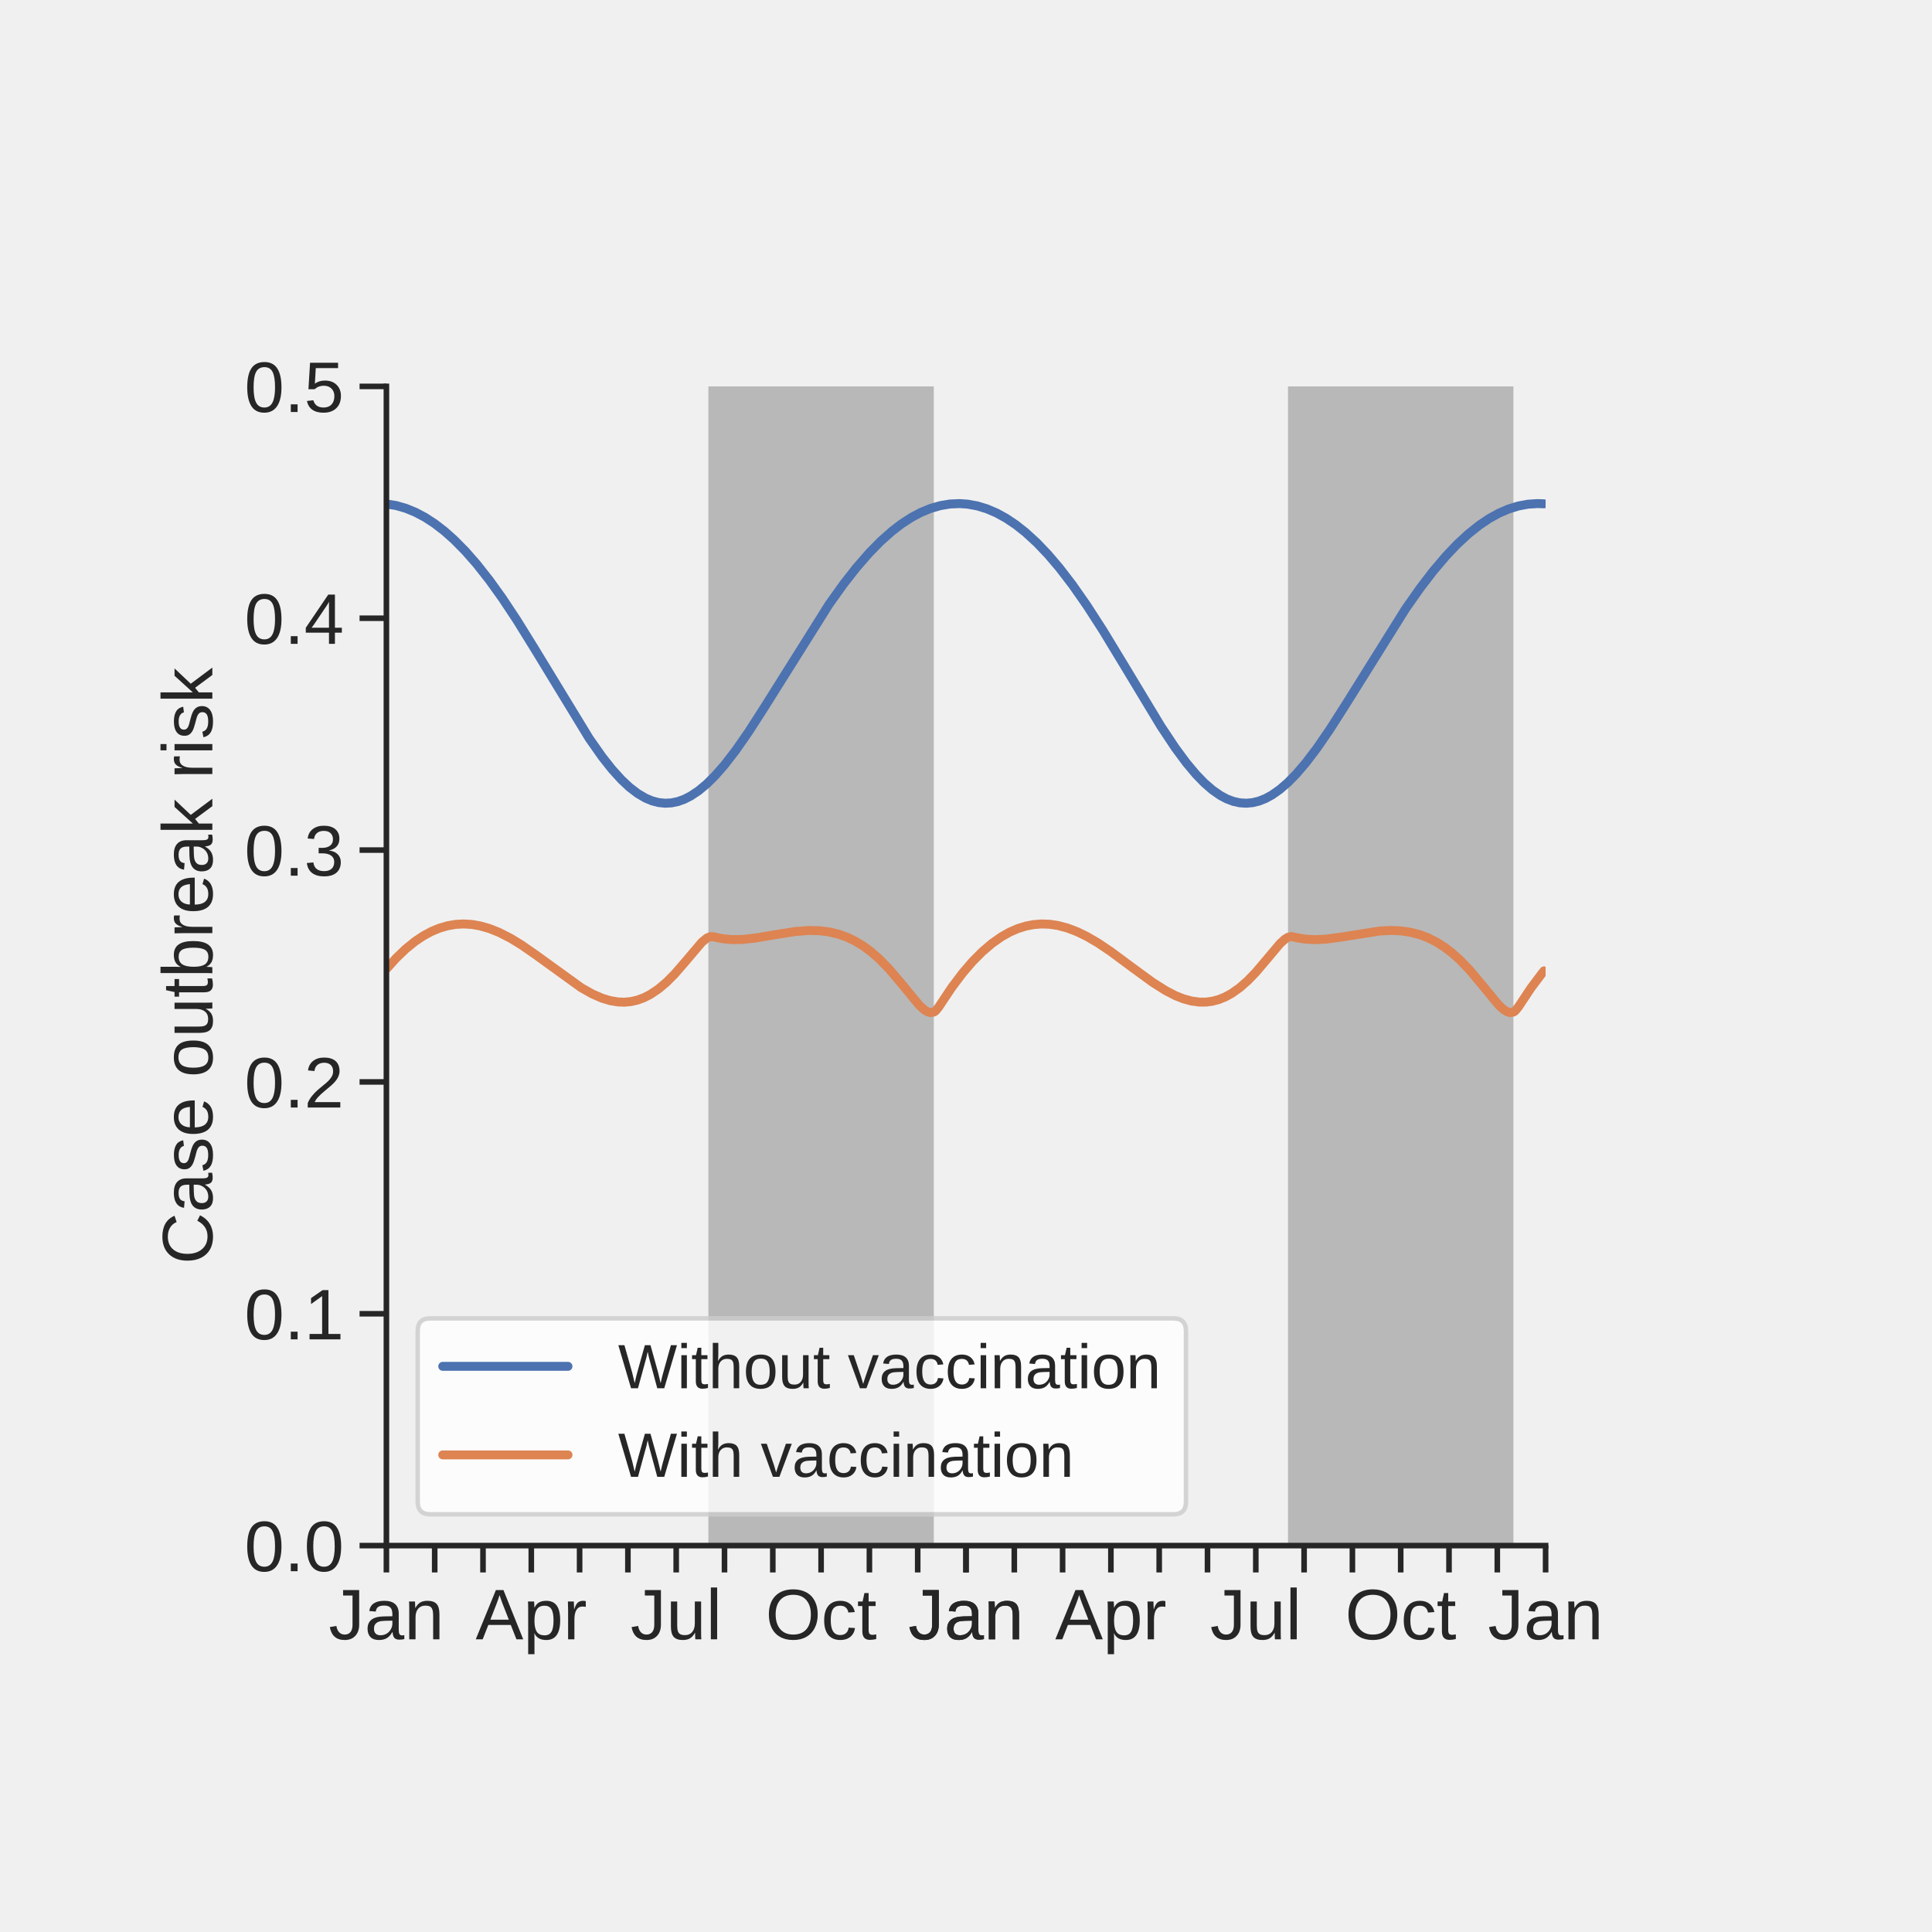
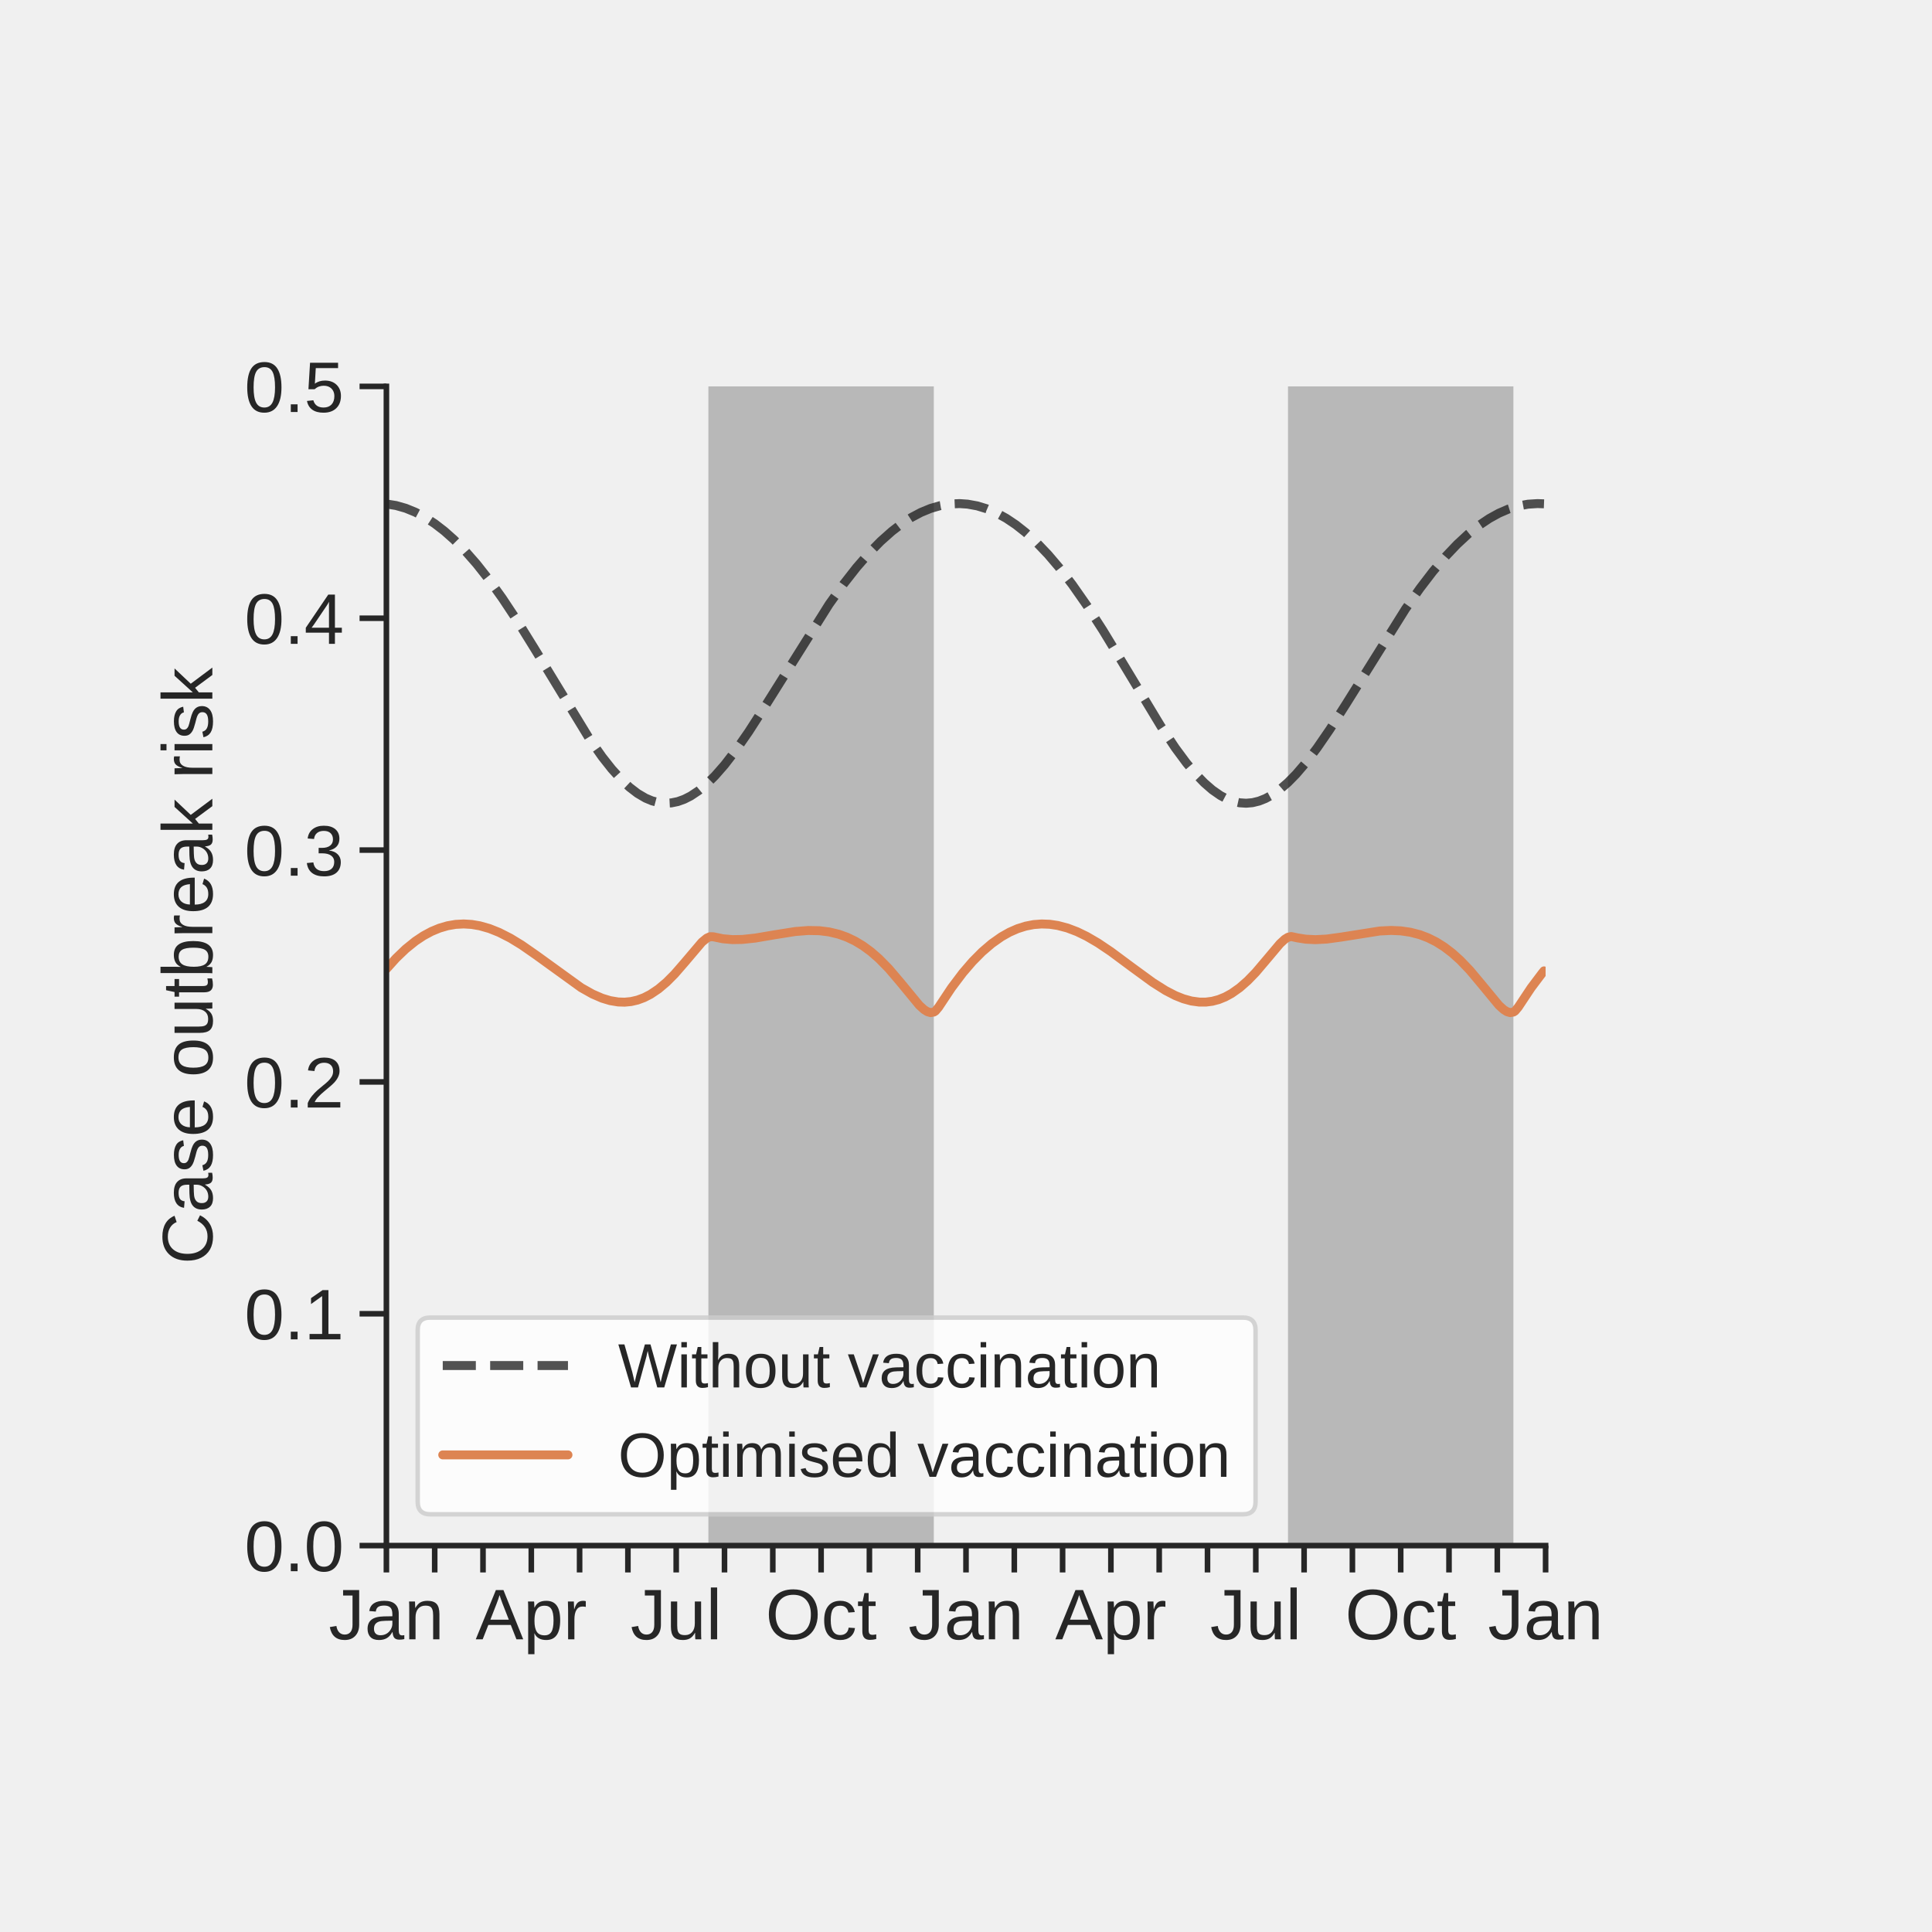
<svg xmlns="http://www.w3.org/2000/svg" xmlns:xlink="http://www.w3.org/1999/xlink" width="432pt" height="432pt" viewBox="0 0 432 432" version="1.1">
  <defs>
    <style type="text/css">*{stroke-linejoin: round; stroke-linecap: butt}</style>
  </defs>
  <g id="figure_1">
    <g id="patch_1">
      <path d="M 0 432  L 432 432  L 432 0  L 0 0  L 0 432  z " style="fill: none" />
    </g>
    <g id="axes_1">
      <g id="patch_2">
        <path d="M 86.4 345.6  L 345.6 345.6  L 345.6 86.4  L 86.4 86.4  L 86.4 345.6  z " style="fill: none" />
      </g>
      <g id="matplotlib.axis_1">
        <g id="xtick_1">
          <g id="line2d_1">
            <defs>
-               <path id="m71501031f8" d="M 0 0  L 0 6  " style="stroke: #262626; stroke-width: 1.25" />
+               <path id="m2c591ef02a" d="M 0 0  L 0 6  " style="stroke: #262626; stroke-width: 1.25" />
            </defs>
            <g>
-               <use xlink:href="#m71501031f8" x="86.4" y="345.6" style="fill: #262626; stroke: #262626; stroke-width: 1.25" />
+               <use xlink:href="#m2c591ef02a" x="86.4" y="345.6" style="fill: #262626; stroke: #262626; stroke-width: 1.25" />
            </g>
          </g>
          <g id="text_1">
            <text style="fill: #262626; font: 16px 'Arial', 'DejaVu Sans', 'Liberation Sans', 'Bitstream Vera Sans', sans-serif; text-anchor: middle" x="86.4" y="366.553" transform="rotate(-0 86.4 366.5525)">Jan</text>
          </g>
        </g>
        <g id="xtick_2">
          <g id="line2d_2">
            <g>
-               <use xlink:href="#m71501031f8" x="97.2" y="345.6" style="fill: #262626; stroke: #262626; stroke-width: 1.25" />
+               <use xlink:href="#m2c591ef02a" x="97.2" y="345.6" style="fill: #262626; stroke: #262626; stroke-width: 1.25" />
            </g>
          </g>
        </g>
        <g id="xtick_3">
          <g id="line2d_3">
            <g>
-               <use xlink:href="#m71501031f8" x="108" y="345.6" style="fill: #262626; stroke: #262626; stroke-width: 1.25" />
+               <use xlink:href="#m2c591ef02a" x="108" y="345.6" style="fill: #262626; stroke: #262626; stroke-width: 1.25" />
            </g>
          </g>
        </g>
        <g id="xtick_4">
          <g id="line2d_4">
            <g>
-               <use xlink:href="#m71501031f8" x="118.8" y="345.6" style="fill: #262626; stroke: #262626; stroke-width: 1.25" />
+               <use xlink:href="#m2c591ef02a" x="118.8" y="345.6" style="fill: #262626; stroke: #262626; stroke-width: 1.25" />
            </g>
          </g>
          <g id="text_2">
            <text style="fill: #262626; font: 16px 'Arial', 'DejaVu Sans', 'Liberation Sans', 'Bitstream Vera Sans', sans-serif; text-anchor: middle" x="118.8" y="366.553" transform="rotate(-0 118.8 366.5525)">Apr</text>
          </g>
        </g>
        <g id="xtick_5">
          <g id="line2d_5">
            <g>
-               <use xlink:href="#m71501031f8" x="129.6" y="345.6" style="fill: #262626; stroke: #262626; stroke-width: 1.25" />
+               <use xlink:href="#m2c591ef02a" x="129.6" y="345.6" style="fill: #262626; stroke: #262626; stroke-width: 1.25" />
            </g>
          </g>
        </g>
        <g id="xtick_6">
          <g id="line2d_6">
            <g>
-               <use xlink:href="#m71501031f8" x="140.4" y="345.6" style="fill: #262626; stroke: #262626; stroke-width: 1.25" />
+               <use xlink:href="#m2c591ef02a" x="140.4" y="345.6" style="fill: #262626; stroke: #262626; stroke-width: 1.25" />
            </g>
          </g>
        </g>
        <g id="xtick_7">
          <g id="line2d_7">
            <g>
-               <use xlink:href="#m71501031f8" x="151.2" y="345.6" style="fill: #262626; stroke: #262626; stroke-width: 1.25" />
+               <use xlink:href="#m2c591ef02a" x="151.2" y="345.6" style="fill: #262626; stroke: #262626; stroke-width: 1.25" />
            </g>
          </g>
          <g id="text_3">
            <text style="fill: #262626; font: 16px 'Arial', 'DejaVu Sans', 'Liberation Sans', 'Bitstream Vera Sans', sans-serif; text-anchor: middle" x="151.2" y="366.553" transform="rotate(-0 151.2 366.5525)">Jul</text>
          </g>
        </g>
        <g id="xtick_8">
          <g id="line2d_8">
            <g>
-               <use xlink:href="#m71501031f8" x="162" y="345.6" style="fill: #262626; stroke: #262626; stroke-width: 1.25" />
+               <use xlink:href="#m2c591ef02a" x="162" y="345.6" style="fill: #262626; stroke: #262626; stroke-width: 1.25" />
            </g>
          </g>
        </g>
        <g id="xtick_9">
          <g id="line2d_9">
            <g>
-               <use xlink:href="#m71501031f8" x="172.8" y="345.6" style="fill: #262626; stroke: #262626; stroke-width: 1.25" />
+               <use xlink:href="#m2c591ef02a" x="172.8" y="345.6" style="fill: #262626; stroke: #262626; stroke-width: 1.25" />
            </g>
          </g>
        </g>
        <g id="xtick_10">
          <g id="line2d_10">
            <g>
-               <use xlink:href="#m71501031f8" x="183.6" y="345.6" style="fill: #262626; stroke: #262626; stroke-width: 1.25" />
+               <use xlink:href="#m2c591ef02a" x="183.6" y="345.6" style="fill: #262626; stroke: #262626; stroke-width: 1.25" />
            </g>
          </g>
          <g id="text_4">
            <text style="fill: #262626; font: 16px 'Arial', 'DejaVu Sans', 'Liberation Sans', 'Bitstream Vera Sans', sans-serif; text-anchor: middle" x="183.6" y="366.553" transform="rotate(-0 183.6 366.5525)">Oct</text>
          </g>
        </g>
        <g id="xtick_11">
          <g id="line2d_11">
            <g>
-               <use xlink:href="#m71501031f8" x="194.4" y="345.6" style="fill: #262626; stroke: #262626; stroke-width: 1.25" />
+               <use xlink:href="#m2c591ef02a" x="194.4" y="345.6" style="fill: #262626; stroke: #262626; stroke-width: 1.25" />
            </g>
          </g>
        </g>
        <g id="xtick_12">
          <g id="line2d_12">
            <g>
-               <use xlink:href="#m71501031f8" x="205.2" y="345.6" style="fill: #262626; stroke: #262626; stroke-width: 1.25" />
+               <use xlink:href="#m2c591ef02a" x="205.2" y="345.6" style="fill: #262626; stroke: #262626; stroke-width: 1.25" />
            </g>
          </g>
        </g>
        <g id="xtick_13">
          <g id="line2d_13">
            <g>
-               <use xlink:href="#m71501031f8" x="216" y="345.6" style="fill: #262626; stroke: #262626; stroke-width: 1.25" />
+               <use xlink:href="#m2c591ef02a" x="216" y="345.6" style="fill: #262626; stroke: #262626; stroke-width: 1.25" />
            </g>
          </g>
          <g id="text_5">
            <text style="fill: #262626; font: 16px 'Arial', 'DejaVu Sans', 'Liberation Sans', 'Bitstream Vera Sans', sans-serif; text-anchor: middle" x="216" y="366.553" transform="rotate(-0 216 366.5525)">Jan</text>
          </g>
        </g>
        <g id="xtick_14">
          <g id="line2d_14">
            <g>
-               <use xlink:href="#m71501031f8" x="216" y="345.6" style="fill: #262626; stroke: #262626; stroke-width: 1.25" />
-             </g>
-           </g>
-           <g id="text_6">
-             <text style="fill: #262626; font: 16px 'Arial', 'DejaVu Sans', 'Liberation Sans', 'Bitstream Vera Sans', sans-serif; text-anchor: middle" x="216" y="366.553" transform="rotate(-0 216 366.5525)">Jan</text>
+               <use xlink:href="#m2c591ef02a" x="226.8" y="345.6" style="fill: #262626; stroke: #262626; stroke-width: 1.25" />
+             </g>
          </g>
        </g>
        <g id="xtick_15">
          <g id="line2d_15">
            <g>
-               <use xlink:href="#m71501031f8" x="226.8" y="345.6" style="fill: #262626; stroke: #262626; stroke-width: 1.25" />
+               <use xlink:href="#m2c591ef02a" x="237.6" y="345.6" style="fill: #262626; stroke: #262626; stroke-width: 1.25" />
            </g>
          </g>
        </g>
        <g id="xtick_16">
          <g id="line2d_16">
            <g>
-               <use xlink:href="#m71501031f8" x="237.6" y="345.6" style="fill: #262626; stroke: #262626; stroke-width: 1.25" />
-             </g>
+               <use xlink:href="#m2c591ef02a" x="248.4" y="345.6" style="fill: #262626; stroke: #262626; stroke-width: 1.25" />
+             </g>
+           </g>
+           <g id="text_6">
+             <text style="fill: #262626; font: 16px 'Arial', 'DejaVu Sans', 'Liberation Sans', 'Bitstream Vera Sans', sans-serif; text-anchor: middle" x="248.4" y="366.553" transform="rotate(-0 248.4 366.5525)">Apr</text>
          </g>
        </g>
        <g id="xtick_17">
          <g id="line2d_17">
            <g>
-               <use xlink:href="#m71501031f8" x="248.4" y="345.6" style="fill: #262626; stroke: #262626; stroke-width: 1.25" />
-             </g>
-           </g>
-           <g id="text_7">
-             <text style="fill: #262626; font: 16px 'Arial', 'DejaVu Sans', 'Liberation Sans', 'Bitstream Vera Sans', sans-serif; text-anchor: middle" x="248.4" y="366.553" transform="rotate(-0 248.4 366.5525)">Apr</text>
+               <use xlink:href="#m2c591ef02a" x="259.2" y="345.6" style="fill: #262626; stroke: #262626; stroke-width: 1.25" />
+             </g>
          </g>
        </g>
        <g id="xtick_18">
          <g id="line2d_18">
            <g>
-               <use xlink:href="#m71501031f8" x="259.2" y="345.6" style="fill: #262626; stroke: #262626; stroke-width: 1.25" />
+               <use xlink:href="#m2c591ef02a" x="270" y="345.6" style="fill: #262626; stroke: #262626; stroke-width: 1.25" />
            </g>
          </g>
        </g>
        <g id="xtick_19">
          <g id="line2d_19">
            <g>
-               <use xlink:href="#m71501031f8" x="270" y="345.6" style="fill: #262626; stroke: #262626; stroke-width: 1.25" />
-             </g>
+               <use xlink:href="#m2c591ef02a" x="280.8" y="345.6" style="fill: #262626; stroke: #262626; stroke-width: 1.25" />
+             </g>
+           </g>
+           <g id="text_7">
+             <text style="fill: #262626; font: 16px 'Arial', 'DejaVu Sans', 'Liberation Sans', 'Bitstream Vera Sans', sans-serif; text-anchor: middle" x="280.8" y="366.553" transform="rotate(-0 280.8 366.5525)">Jul</text>
          </g>
        </g>
        <g id="xtick_20">
          <g id="line2d_20">
            <g>
-               <use xlink:href="#m71501031f8" x="280.8" y="345.6" style="fill: #262626; stroke: #262626; stroke-width: 1.25" />
-             </g>
-           </g>
-           <g id="text_8">
-             <text style="fill: #262626; font: 16px 'Arial', 'DejaVu Sans', 'Liberation Sans', 'Bitstream Vera Sans', sans-serif; text-anchor: middle" x="280.8" y="366.553" transform="rotate(-0 280.8 366.5525)">Jul</text>
+               <use xlink:href="#m2c591ef02a" x="291.6" y="345.6" style="fill: #262626; stroke: #262626; stroke-width: 1.25" />
+             </g>
          </g>
        </g>
        <g id="xtick_21">
          <g id="line2d_21">
            <g>
-               <use xlink:href="#m71501031f8" x="291.6" y="345.6" style="fill: #262626; stroke: #262626; stroke-width: 1.25" />
+               <use xlink:href="#m2c591ef02a" x="302.4" y="345.6" style="fill: #262626; stroke: #262626; stroke-width: 1.25" />
            </g>
          </g>
        </g>
        <g id="xtick_22">
          <g id="line2d_22">
            <g>
-               <use xlink:href="#m71501031f8" x="302.4" y="345.6" style="fill: #262626; stroke: #262626; stroke-width: 1.25" />
-             </g>
+               <use xlink:href="#m2c591ef02a" x="313.2" y="345.6" style="fill: #262626; stroke: #262626; stroke-width: 1.25" />
+             </g>
+           </g>
+           <g id="text_8">
+             <text style="fill: #262626; font: 16px 'Arial', 'DejaVu Sans', 'Liberation Sans', 'Bitstream Vera Sans', sans-serif; text-anchor: middle" x="313.2" y="366.553" transform="rotate(-0 313.2 366.5525)">Oct</text>
          </g>
        </g>
        <g id="xtick_23">
          <g id="line2d_23">
            <g>
-               <use xlink:href="#m71501031f8" x="313.2" y="345.6" style="fill: #262626; stroke: #262626; stroke-width: 1.25" />
-             </g>
-           </g>
-           <g id="text_9">
-             <text style="fill: #262626; font: 16px 'Arial', 'DejaVu Sans', 'Liberation Sans', 'Bitstream Vera Sans', sans-serif; text-anchor: middle" x="313.2" y="366.553" transform="rotate(-0 313.2 366.5525)">Oct</text>
+               <use xlink:href="#m2c591ef02a" x="324" y="345.6" style="fill: #262626; stroke: #262626; stroke-width: 1.25" />
+             </g>
          </g>
        </g>
        <g id="xtick_24">
          <g id="line2d_24">
            <g>
-               <use xlink:href="#m71501031f8" x="324" y="345.6" style="fill: #262626; stroke: #262626; stroke-width: 1.25" />
+               <use xlink:href="#m2c591ef02a" x="334.8" y="345.6" style="fill: #262626; stroke: #262626; stroke-width: 1.25" />
            </g>
          </g>
        </g>
        <g id="xtick_25">
          <g id="line2d_25">
            <g>
-               <use xlink:href="#m71501031f8" x="334.8" y="345.6" style="fill: #262626; stroke: #262626; stroke-width: 1.25" />
-             </g>
-           </g>
-         </g>
-         <g id="xtick_26">
-           <g id="line2d_26">
-             <g>
-               <use xlink:href="#m71501031f8" x="345.6" y="345.6" style="fill: #262626; stroke: #262626; stroke-width: 1.25" />
-             </g>
-           </g>
-           <g id="text_10">
+               <use xlink:href="#m2c591ef02a" x="345.6" y="345.6" style="fill: #262626; stroke: #262626; stroke-width: 1.25" />
+             </g>
+           </g>
+           <g id="text_9">
            <text style="fill: #262626; font: 16px 'Arial', 'DejaVu Sans', 'Liberation Sans', 'Bitstream Vera Sans', sans-serif; text-anchor: middle" x="345.6" y="366.553" transform="rotate(-0 345.6 366.5525)">Jan</text>
          </g>
        </g>
-         <g id="text_11">
+         <g id="text_10">
          <text style="fill: #262626; font: 16px 'Arial', 'DejaVu Sans', 'Liberation Sans', 'Bitstream Vera Sans', sans-serif; text-anchor: middle" x="216" y="385.185" transform="rotate(-0 216 385.185)"> </text>
        </g>
      </g>
      <g id="matplotlib.axis_2">
        <g id="ytick_1">
+           <g id="line2d_26">
+             <defs>
+               <path id="m584fcd38bd" d="M 0 0  L -6 0  " style="stroke: #262626; stroke-width: 1.25" />
+             </defs>
+             <g>
+               <use xlink:href="#m584fcd38bd" x="86.4" y="345.6" style="fill: #262626; stroke: #262626; stroke-width: 1.25" />
+             </g>
+           </g>
+           <g id="text_11">
+             <text style="fill: #262626; font: 16px 'Arial', 'DejaVu Sans', 'Liberation Sans', 'Bitstream Vera Sans', sans-serif; text-anchor: end" x="76.9" y="351.326" transform="rotate(-0 76.9 351.3263)">0.0</text>
+           </g>
+         </g>
+         <g id="ytick_2">
          <g id="line2d_27">
-             <defs>
-               <path id="mfd7ef13222" d="M 0 0  L -6 0  " style="stroke: #262626; stroke-width: 1.25" />
-             </defs>
-             <g>
-               <use xlink:href="#mfd7ef13222" x="86.4" y="345.6" style="fill: #262626; stroke: #262626; stroke-width: 1.25" />
+             <g>
+               <use xlink:href="#m584fcd38bd" x="86.4" y="293.76" style="fill: #262626; stroke: #262626; stroke-width: 1.25" />
            </g>
          </g>
          <g id="text_12">
-             <text style="fill: #262626; font: 16px 'Arial', 'DejaVu Sans', 'Liberation Sans', 'Bitstream Vera Sans', sans-serif; text-anchor: end" x="76.9" y="351.326" transform="rotate(-0 76.9 351.3263)">0.0</text>
-           </g>
-         </g>
-         <g id="ytick_2">
+             <text style="fill: #262626; font: 16px 'Arial', 'DejaVu Sans', 'Liberation Sans', 'Bitstream Vera Sans', sans-serif; text-anchor: end" x="76.9" y="299.486" transform="rotate(-0 76.9 299.4862)">0.1</text>
+           </g>
+         </g>
+         <g id="ytick_3">
          <g id="line2d_28">
            <g>
-               <use xlink:href="#mfd7ef13222" x="86.4" y="293.76" style="fill: #262626; stroke: #262626; stroke-width: 1.25" />
+               <use xlink:href="#m584fcd38bd" x="86.4" y="241.92" style="fill: #262626; stroke: #262626; stroke-width: 1.25" />
            </g>
          </g>
          <g id="text_13">
-             <text style="fill: #262626; font: 16px 'Arial', 'DejaVu Sans', 'Liberation Sans', 'Bitstream Vera Sans', sans-serif; text-anchor: end" x="76.9" y="299.486" transform="rotate(-0 76.9 299.4862)">0.1</text>
-           </g>
-         </g>
-         <g id="ytick_3">
+             <text style="fill: #262626; font: 16px 'Arial', 'DejaVu Sans', 'Liberation Sans', 'Bitstream Vera Sans', sans-serif; text-anchor: end" x="76.9" y="247.646" transform="rotate(-0 76.9 247.6463)">0.2</text>
+           </g>
+         </g>
+         <g id="ytick_4">
          <g id="line2d_29">
            <g>
-               <use xlink:href="#mfd7ef13222" x="86.4" y="241.92" style="fill: #262626; stroke: #262626; stroke-width: 1.25" />
+               <use xlink:href="#m584fcd38bd" x="86.4" y="190.08" style="fill: #262626; stroke: #262626; stroke-width: 1.25" />
            </g>
          </g>
          <g id="text_14">
-             <text style="fill: #262626; font: 16px 'Arial', 'DejaVu Sans', 'Liberation Sans', 'Bitstream Vera Sans', sans-serif; text-anchor: end" x="76.9" y="247.646" transform="rotate(-0 76.9 247.6463)">0.2</text>
-           </g>
-         </g>
-         <g id="ytick_4">
+             <text style="fill: #262626; font: 16px 'Arial', 'DejaVu Sans', 'Liberation Sans', 'Bitstream Vera Sans', sans-serif; text-anchor: end" x="76.9" y="195.806" transform="rotate(-0 76.9 195.8063)">0.3</text>
+           </g>
+         </g>
+         <g id="ytick_5">
          <g id="line2d_30">
            <g>
-               <use xlink:href="#mfd7ef13222" x="86.4" y="190.08" style="fill: #262626; stroke: #262626; stroke-width: 1.25" />
+               <use xlink:href="#m584fcd38bd" x="86.4" y="138.24" style="fill: #262626; stroke: #262626; stroke-width: 1.25" />
            </g>
          </g>
          <g id="text_15">
-             <text style="fill: #262626; font: 16px 'Arial', 'DejaVu Sans', 'Liberation Sans', 'Bitstream Vera Sans', sans-serif; text-anchor: end" x="76.9" y="195.806" transform="rotate(-0 76.9 195.8063)">0.3</text>
-           </g>
-         </g>
-         <g id="ytick_5">
+             <text style="fill: #262626; font: 16px 'Arial', 'DejaVu Sans', 'Liberation Sans', 'Bitstream Vera Sans', sans-serif; text-anchor: end" x="76.9" y="143.966" transform="rotate(-0 76.9 143.9663)">0.4</text>
+           </g>
+         </g>
+         <g id="ytick_6">
          <g id="line2d_31">
            <g>
-               <use xlink:href="#mfd7ef13222" x="86.4" y="138.24" style="fill: #262626; stroke: #262626; stroke-width: 1.25" />
+               <use xlink:href="#m584fcd38bd" x="86.4" y="86.4" style="fill: #262626; stroke: #262626; stroke-width: 1.25" />
            </g>
          </g>
          <g id="text_16">
-             <text style="fill: #262626; font: 16px 'Arial', 'DejaVu Sans', 'Liberation Sans', 'Bitstream Vera Sans', sans-serif; text-anchor: end" x="76.9" y="143.966" transform="rotate(-0 76.9 143.9663)">0.4</text>
-           </g>
-         </g>
-         <g id="ytick_6">
-           <g id="line2d_32">
-             <g>
-               <use xlink:href="#mfd7ef13222" x="86.4" y="86.4" style="fill: #262626; stroke: #262626; stroke-width: 1.25" />
-             </g>
-           </g>
-           <g id="text_17">
            <text style="fill: #262626; font: 16px 'Arial', 'DejaVu Sans', 'Liberation Sans', 'Bitstream Vera Sans', sans-serif; text-anchor: end" x="76.9" y="92.126" transform="rotate(-0 76.9 92.12625)">0.5</text>
          </g>
        </g>
-         <g id="text_18">
+         <g id="text_17">
          <text style="fill: #262626; font: 16px 'Arial', 'DejaVu Sans', 'Liberation Sans', 'Bitstream Vera Sans', sans-serif; text-anchor: middle" x="47.48" y="216" transform="rotate(-90 47.48 216)">Case outbreak risk</text>
        </g>
      </g>
      <g id="PolyCollection_1">
        <defs>
-           <path id="ma29ba8716f" d="M 208.8 -86.4  L 158.4 -86.4  L 158.4 -345.6  L 208.8 -345.6  L 208.8 -345.6  L 208.8 -86.4  z " />
+           <path id="me4202597cd" d="M 208.8 -86.4  L 158.4 -86.4  L 158.4 -345.6  L 208.8 -345.6  L 208.8 -345.6  L 208.8 -86.4  z " />
        </defs>
-         <g clip-path="url(#pdb1157c861)">
-           <use xlink:href="#ma29ba8716f" x="0" y="432" style="fill: #808080; fill-opacity: 0.5" />
+         <g clip-path="url(#p2194bd14a8)">
+           <use xlink:href="#me4202597cd" x="0" y="432" style="fill: #808080; fill-opacity: 0.5" />
        </g>
      </g>
      <g id="PolyCollection_2">
        <defs>
-           <path id="m593bcc749d" d="M 338.4 -86.4  L 288 -86.4  L 288 -345.6  L 338.4 -345.6  L 338.4 -345.6  L 338.4 -86.4  z " />
+           <path id="ma3b6977eeb" d="M 338.4 -86.4  L 288 -86.4  L 288 -345.6  L 338.4 -345.6  L 338.4 -345.6  L 338.4 -86.4  z " />
        </defs>
-         <g clip-path="url(#pdb1157c861)">
-           <use xlink:href="#m593bcc749d" x="0" y="432" style="fill: #808080; fill-opacity: 0.5" />
-         </g>
+         <g clip-path="url(#p2194bd14a8)">
+           <use xlink:href="#ma3b6977eeb" x="0" y="432" style="fill: #808080; fill-opacity: 0.5" />
+         </g>
+       </g>
+       <g id="line2d_32">
+         <path d="M 86.4 112.687  L 88.56 113.036  L 90.72 113.651  L 92.88 114.533  L 95.04 115.678  L 97.2 117.085  L 99.36 118.751  L 101.52 120.669  L 104.04 123.219  L 106.56 126.091  L 109.44 129.744  L 112.32 133.758  L 115.56 138.648  L 119.52 145.034  L 131.76 165.124  L 134.64 169.223  L 136.8 171.961  L 138.96 174.347  L 140.76 176.032  L 142.56 177.412  L 144.36 178.469  L 145.8 179.07  L 147.24 179.449  L 148.68 179.602  L 150.12 179.529  L 151.56 179.232  L 153 178.715  L 154.44 177.985  L 156.24 176.784  L 158.04 175.282  L 159.84 173.502  L 162 171.039  L 164.52 167.775  L 167.4 163.636  L 171 158.032  L 185.4 135.1  L 188.64 130.572  L 191.52 126.897  L 194.4 123.593  L 196.92 121.029  L 199.44 118.787  L 201.6 117.13  L 203.76 115.725  L 205.92 114.577  L 208.08 113.687  L 210.24 113.061  L 212.4 112.699  L 214.56 112.603  L 216.36 112.727  L 218.52 113.12  L 220.68 113.78  L 222.84 114.705  L 225 115.895  L 227.16 117.345  L 229.32 119.053  L 231.84 121.364  L 234.36 124.007  L 236.88 126.968  L 239.76 130.715  L 243 135.348  L 246.6 140.926  L 251.28 148.64  L 259.56 162.357  L 262.8 167.231  L 265.32 170.633  L 267.48 173.201  L 269.28 175.056  L 271.08 176.621  L 272.88 177.875  L 274.32 178.64  L 275.76 179.186  L 277.2 179.508  L 278.64 179.605  L 280.08 179.476  L 281.52 179.124  L 282.96 178.553  L 284.4 177.77  L 286.2 176.507  L 288 174.947  L 289.8 173.115  L 291.96 170.596  L 294.48 167.279  L 297.36 163.093  L 300.96 157.454  L 314.28 136.156  L 317.52 131.544  L 320.4 127.783  L 323.28 124.382  L 325.8 121.729  L 328.32 119.394  L 330.84 117.389  L 333 115.942  L 335.16 114.75  L 337.32 113.817  L 339.48 113.147  L 341.64 112.741  L 343.8 112.601  L 345.24 112.655  L 345.24 112.655  " clip-path="url(#p2194bd14a8)" style="fill: none; stroke-dasharray: 7.4,3.2; stroke-dashoffset: 0; stroke: #1a1a1a; stroke-opacity: 0.75; stroke-width: 2" />
      </g>
      <g id="line2d_33">
-         <path d="M 86.4 112.687  L 88.56 113.036  L 90.72 113.651  L 92.88 114.533  L 95.04 115.678  L 97.2 117.085  L 99.36 118.751  L 101.52 120.669  L 104.04 123.219  L 106.56 126.091  L 109.44 129.744  L 112.32 133.758  L 115.56 138.648  L 119.52 145.034  L 131.76 165.124  L 134.64 169.223  L 136.8 171.961  L 138.96 174.347  L 140.76 176.032  L 142.56 177.412  L 144.36 178.469  L 145.8 179.07  L 147.24 179.449  L 148.68 179.602  L 150.12 179.529  L 151.56 179.232  L 153 178.715  L 154.44 177.985  L 156.24 176.784  L 158.04 175.282  L 159.84 173.502  L 162 171.039  L 164.52 167.775  L 167.4 163.636  L 171 158.032  L 185.4 135.1  L 188.64 130.572  L 191.52 126.897  L 194.4 123.593  L 196.92 121.029  L 199.44 118.787  L 201.6 117.13  L 203.76 115.725  L 205.92 114.577  L 208.08 113.687  L 210.24 113.061  L 212.4 112.699  L 214.56 112.603  L 216.36 112.727  L 218.52 113.12  L 220.68 113.78  L 222.84 114.705  L 225 115.895  L 227.16 117.345  L 229.32 119.053  L 231.84 121.364  L 234.36 124.007  L 236.88 126.968  L 239.76 130.715  L 243 135.348  L 246.6 140.926  L 251.28 148.64  L 259.56 162.357  L 262.8 167.231  L 265.32 170.633  L 267.48 173.201  L 269.28 175.056  L 271.08 176.621  L 272.88 177.875  L 274.32 178.64  L 275.76 179.186  L 277.2 179.508  L 278.64 179.605  L 280.08 179.476  L 281.52 179.124  L 282.96 178.553  L 284.4 177.77  L 286.2 176.507  L 288 174.947  L 289.8 173.115  L 291.96 170.596  L 294.48 167.279  L 297.36 163.093  L 300.96 157.454  L 314.28 136.156  L 317.52 131.544  L 320.4 127.783  L 323.28 124.382  L 325.8 121.729  L 328.32 119.394  L 330.84 117.389  L 333 115.942  L 335.16 114.75  L 337.32 113.817  L 339.48 113.147  L 341.64 112.741  L 343.8 112.601  L 345.24 112.655  L 345.24 112.655  " clip-path="url(#pdb1157c861)" style="fill: none; stroke: #4c72b0; stroke-width: 2; stroke-linecap: round" />
-       </g>
-       <g id="line2d_34">
-         <path d="M 86.4 216.661  L 88.56 214.26  L 90.72 212.188  L 92.88 210.447  L 94.68 209.247  L 96.48 208.275  L 98.28 207.528  L 100.08 207.002  L 101.88 206.694  L 103.68 206.598  L 105.48 206.707  L 107.28 207.014  L 109.44 207.627  L 111.6 208.488  L 114.12 209.772  L 116.64 211.309  L 119.88 213.562  L 129.96 220.85  L 132.48 222.266  L 134.64 223.203  L 136.44 223.747  L 138.24 224.044  L 139.68 224.088  L 141.12 223.948  L 142.56 223.614  L 144 223.081  L 145.44 222.344  L 147.24 221.137  L 149.04 219.618  L 150.84 217.809  L 153 215.323  L 156.96 210.657  L 158.04 209.772  L 158.76 209.45  L 159.48 209.463  L 161.64 209.912  L 163.8 210.1  L 165.96 210.063  L 168.84 209.761  L 173.16 209.027  L 177.84 208.286  L 180.72 208.063  L 183.24 208.111  L 185.4 208.382  L 187.56 208.901  L 189.36 209.547  L 191.16 210.403  L 192.96 211.487  L 194.76 212.808  L 196.56 214.377  L 198.72 216.58  L 201.24 219.54  L 205.56 224.784  L 206.64 225.763  L 207.36 226.211  L 208.08 226.419  L 208.8 226.297  L 209.16 226.076  L 209.88 225.214  L 212.76 220.878  L 215.28 217.535  L 217.44 215.024  L 219.6 212.842  L 221.76 210.991  L 223.92 209.469  L 225.72 208.451  L 227.52 207.659  L 229.32 207.09  L 231.12 206.738  L 232.92 206.601  L 234.72 206.669  L 236.52 206.937  L 238.68 207.507  L 240.84 208.328  L 243 209.377  L 245.52 210.847  L 248.4 212.784  L 253.08 216.258  L 257.76 219.675  L 260.64 221.494  L 262.8 222.61  L 264.6 223.33  L 266.4 223.827  L 268.2 224.072  L 269.64 224.071  L 271.08 223.883  L 272.52 223.5  L 273.96 222.916  L 275.4 222.128  L 277.2 220.858  L 279 219.278  L 280.8 217.416  L 283.32 214.444  L 286.2 211.022  L 287.28 210.023  L 288 209.576  L 288.72 209.41  L 290.16 209.718  L 291.96 210.002  L 294.12 210.11  L 296.64 209.978  L 299.88 209.538  L 308.52 208.173  L 311.04 208.05  L 313.2 208.141  L 315.36 208.451  L 317.52 209.014  L 319.32 209.701  L 321.12 210.601  L 322.92 211.731  L 324.72 213.102  L 326.52 214.72  L 328.68 216.98  L 331.2 219.987  L 335.16 224.784  L 336.24 225.763  L 336.96 226.211  L 337.68 226.419  L 338.4 226.297  L 338.76 226.076  L 339.48 225.214  L 342.36 220.878  L 344.88 217.535  L 345.24 217.093  L 345.24 217.093  " clip-path="url(#pdb1157c861)" style="fill: none; stroke: #dd8452; stroke-width: 2; stroke-linecap: round" />
+         <path d="M 86.4 216.661  L 88.56 214.26  L 90.72 212.188  L 92.88 210.447  L 94.68 209.247  L 96.48 208.275  L 98.28 207.528  L 100.08 207.002  L 101.88 206.694  L 103.68 206.598  L 105.48 206.707  L 107.28 207.014  L 109.44 207.627  L 111.6 208.488  L 114.12 209.772  L 116.64 211.309  L 119.88 213.562  L 129.96 220.85  L 132.48 222.266  L 134.64 223.203  L 136.44 223.747  L 138.24 224.044  L 139.68 224.088  L 141.12 223.948  L 142.56 223.614  L 144 223.081  L 145.44 222.344  L 147.24 221.137  L 149.04 219.618  L 150.84 217.809  L 153 215.323  L 156.96 210.657  L 158.04 209.772  L 158.76 209.45  L 159.48 209.463  L 161.64 209.912  L 163.8 210.1  L 165.96 210.063  L 168.84 209.761  L 173.16 209.027  L 177.84 208.286  L 180.72 208.063  L 183.24 208.111  L 185.4 208.382  L 187.56 208.901  L 189.36 209.547  L 191.16 210.403  L 192.96 211.487  L 194.76 212.808  L 196.56 214.377  L 198.72 216.58  L 201.24 219.54  L 205.56 224.784  L 206.64 225.763  L 207.36 226.211  L 208.08 226.419  L 208.8 226.297  L 209.16 226.076  L 209.88 225.214  L 212.76 220.878  L 215.28 217.535  L 217.44 215.024  L 219.6 212.842  L 221.76 210.991  L 223.92 209.469  L 225.72 208.451  L 227.52 207.659  L 229.32 207.09  L 231.12 206.738  L 232.92 206.601  L 234.72 206.669  L 236.52 206.937  L 238.68 207.507  L 240.84 208.328  L 243 209.377  L 245.52 210.847  L 248.4 212.784  L 253.08 216.258  L 257.76 219.675  L 260.64 221.494  L 262.8 222.61  L 264.6 223.33  L 266.4 223.827  L 268.2 224.072  L 269.64 224.071  L 271.08 223.883  L 272.52 223.5  L 273.96 222.916  L 275.4 222.128  L 277.2 220.858  L 279 219.278  L 280.8 217.416  L 283.32 214.444  L 286.2 211.022  L 287.28 210.023  L 288 209.576  L 288.72 209.41  L 290.16 209.718  L 291.96 210.002  L 294.12 210.11  L 296.64 209.978  L 299.88 209.538  L 308.52 208.173  L 311.04 208.05  L 313.2 208.141  L 315.36 208.451  L 317.52 209.014  L 319.32 209.701  L 321.12 210.601  L 322.92 211.731  L 324.72 213.102  L 326.52 214.72  L 328.68 216.98  L 331.2 219.987  L 335.16 224.784  L 336.24 225.763  L 336.96 226.211  L 337.68 226.419  L 338.4 226.297  L 338.76 226.076  L 339.48 225.214  L 342.36 220.878  L 344.88 217.535  L 345.24 217.093  L 345.24 217.093  " clip-path="url(#p2194bd14a8)" style="fill: none; stroke: #dd8452; stroke-width: 2; stroke-linecap: round" />
      </g>
      <g id="patch_3">
        <path d="M 86.4 345.6  L 86.4 86.4  " style="fill: none; stroke: #262626; stroke-width: 1.25; stroke-linejoin: miter; stroke-linecap: square" />
      </g>
      <g id="patch_4">
        <path d="M 86.4 345.6  L 345.6 345.6  " style="fill: none; stroke: #262626; stroke-width: 1.25; stroke-linejoin: miter; stroke-linecap: square" />
      </g>
      <g id="legend_1">
        <g id="patch_5">
-           <path d="M 96.2 338.6  L 262.387 338.6  Q 265.187 338.6 265.187 335.8  L 265.187 297.593  Q 265.187 294.793 262.387 294.793  L 96.2 294.793  Q 93.4 294.793 93.4 297.593  L 93.4 335.8  Q 93.4 338.6 96.2 338.6  z " style="fill: #ffffff; opacity: 0.8; stroke: #cccccc; stroke-linejoin: miter" />
+           <path d="M 96.2 338.6  L 277.944 338.6  Q 280.744 338.6 280.744 335.8  L 280.744 297.414  Q 280.744 294.614 277.944 294.614  L 96.2 294.614  Q 93.4 294.614 93.4 297.414  L 93.4 335.8  Q 93.4 338.6 96.2 338.6  z " style="fill: #ffffff; opacity: 0.8; stroke: #cccccc; stroke-linejoin: miter" />
+         </g>
+         <g id="line2d_34">
+           <path d="M 99 305.335  L 113 305.335  L 127 305.335  " style="fill: none; stroke-dasharray: 7.4,3.2; stroke-dashoffset: 0; stroke: #1a1a1a; stroke-opacity: 0.75; stroke-width: 2" />
+         </g>
+         <g id="text_18">
+           <text style="fill: #262626; font: 14px 'Arial', 'DejaVu Sans', 'Liberation Sans', 'Bitstream Vera Sans', sans-serif; text-anchor: start" x="138.2" y="310.235" transform="rotate(-0 138.2 310.2347)">Without vaccination</text>
        </g>
        <g id="line2d_35">
-           <path d="M 99 305.514  L 113 305.514  L 127 305.514  " style="fill: none; stroke: #4c72b0; stroke-width: 2; stroke-linecap: round" />
+           <path d="M 99 325.317  L 113 325.317  L 127 325.317  " style="fill: none; stroke: #dd8452; stroke-width: 2; stroke-linecap: round" />
        </g>
        <g id="text_19">
-           <text style="fill: #262626; font: 14px 'Arial', 'DejaVu Sans', 'Liberation Sans', 'Bitstream Vera Sans', sans-serif; text-anchor: start" x="138.2" y="310.414" transform="rotate(-0 138.2 310.4141)">Without vaccination</text>
-         </g>
-         <g id="line2d_36">
-           <path d="M 99 325.317  L 113 325.317  L 127 325.317  " style="fill: none; stroke: #dd8452; stroke-width: 2; stroke-linecap: round" />
-         </g>
-         <g id="text_20">
-           <text style="fill: #262626; font: 14px 'Arial', 'DejaVu Sans', 'Liberation Sans', 'Bitstream Vera Sans', sans-serif; text-anchor: start" x="138.2" y="330.217" transform="rotate(-0 138.2 330.2175)">With vaccination</text>
+           <text style="fill: #262626; font: 14px 'Arial', 'DejaVu Sans', 'Liberation Sans', 'Bitstream Vera Sans', sans-serif; text-anchor: start" x="138.2" y="330.217" transform="rotate(-0 138.2 330.2175)">Optimised vaccination</text>
        </g>
      </g>
    </g>
  </g>
  <defs>
-     <clipPath id="pdb1157c861">
+     <clipPath id="p2194bd14a8">
      <rect x="86.4" y="86.4" width="259.2" height="259.2" />
    </clipPath>
  </defs>
</svg>
